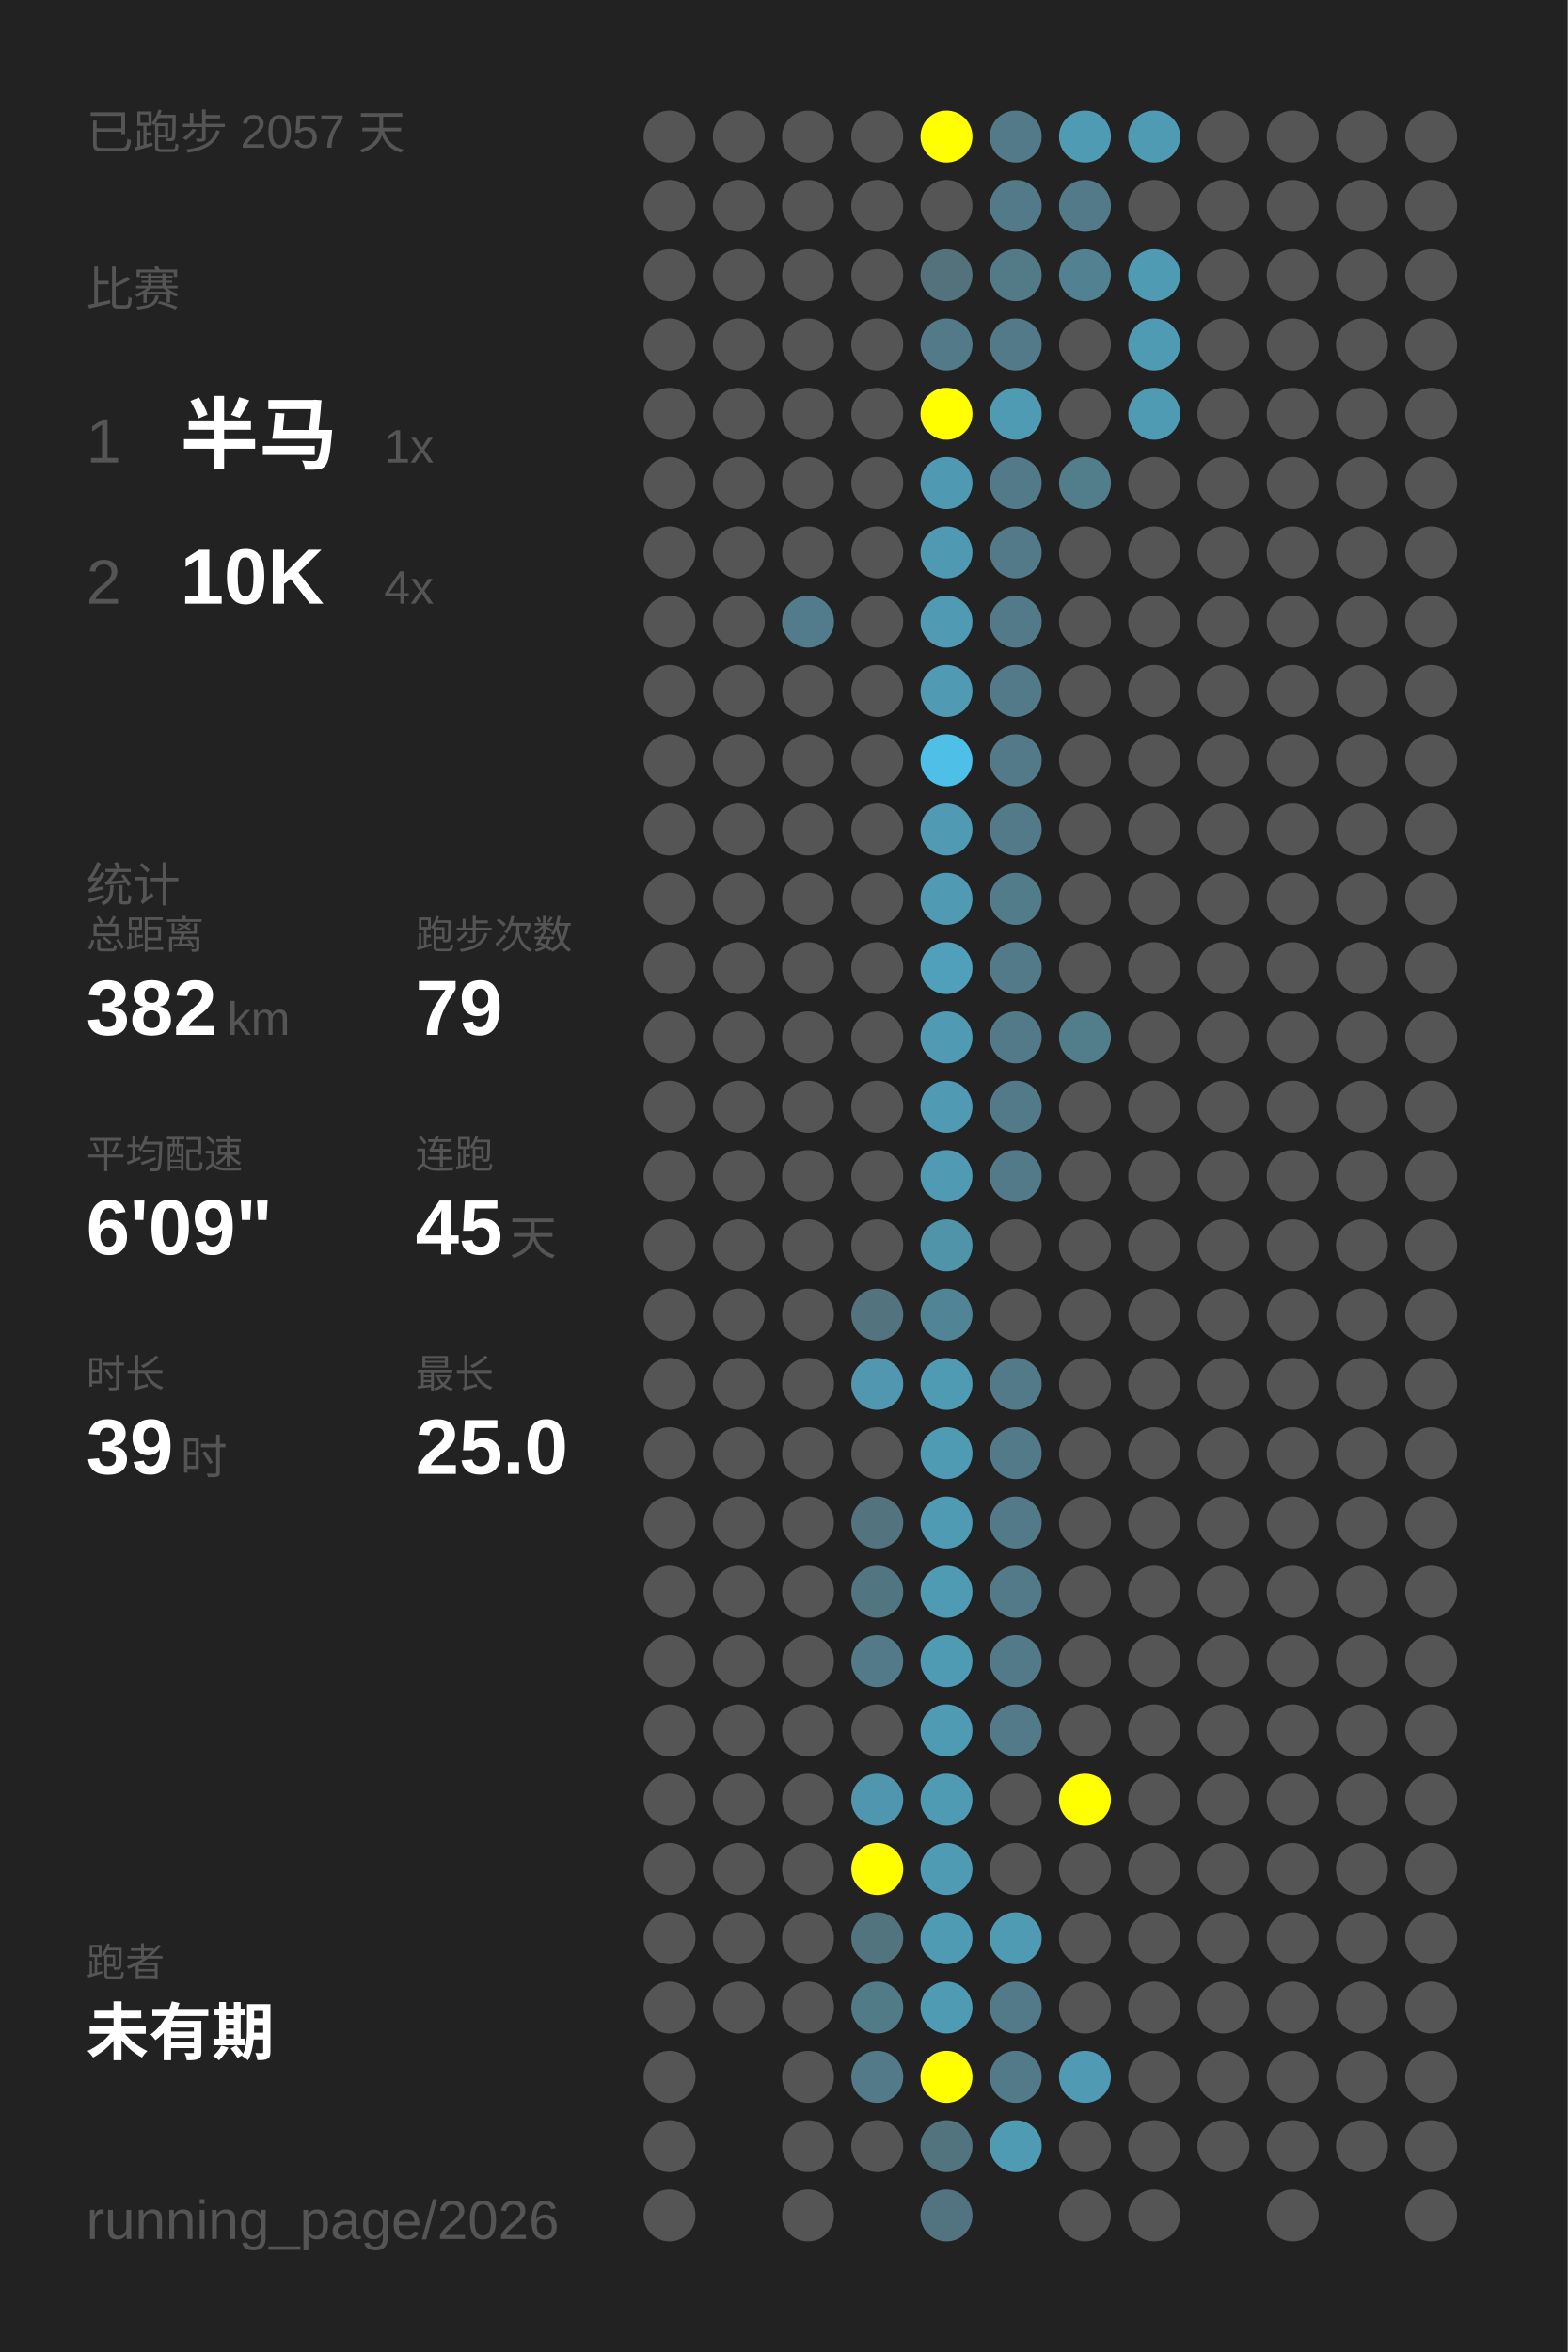
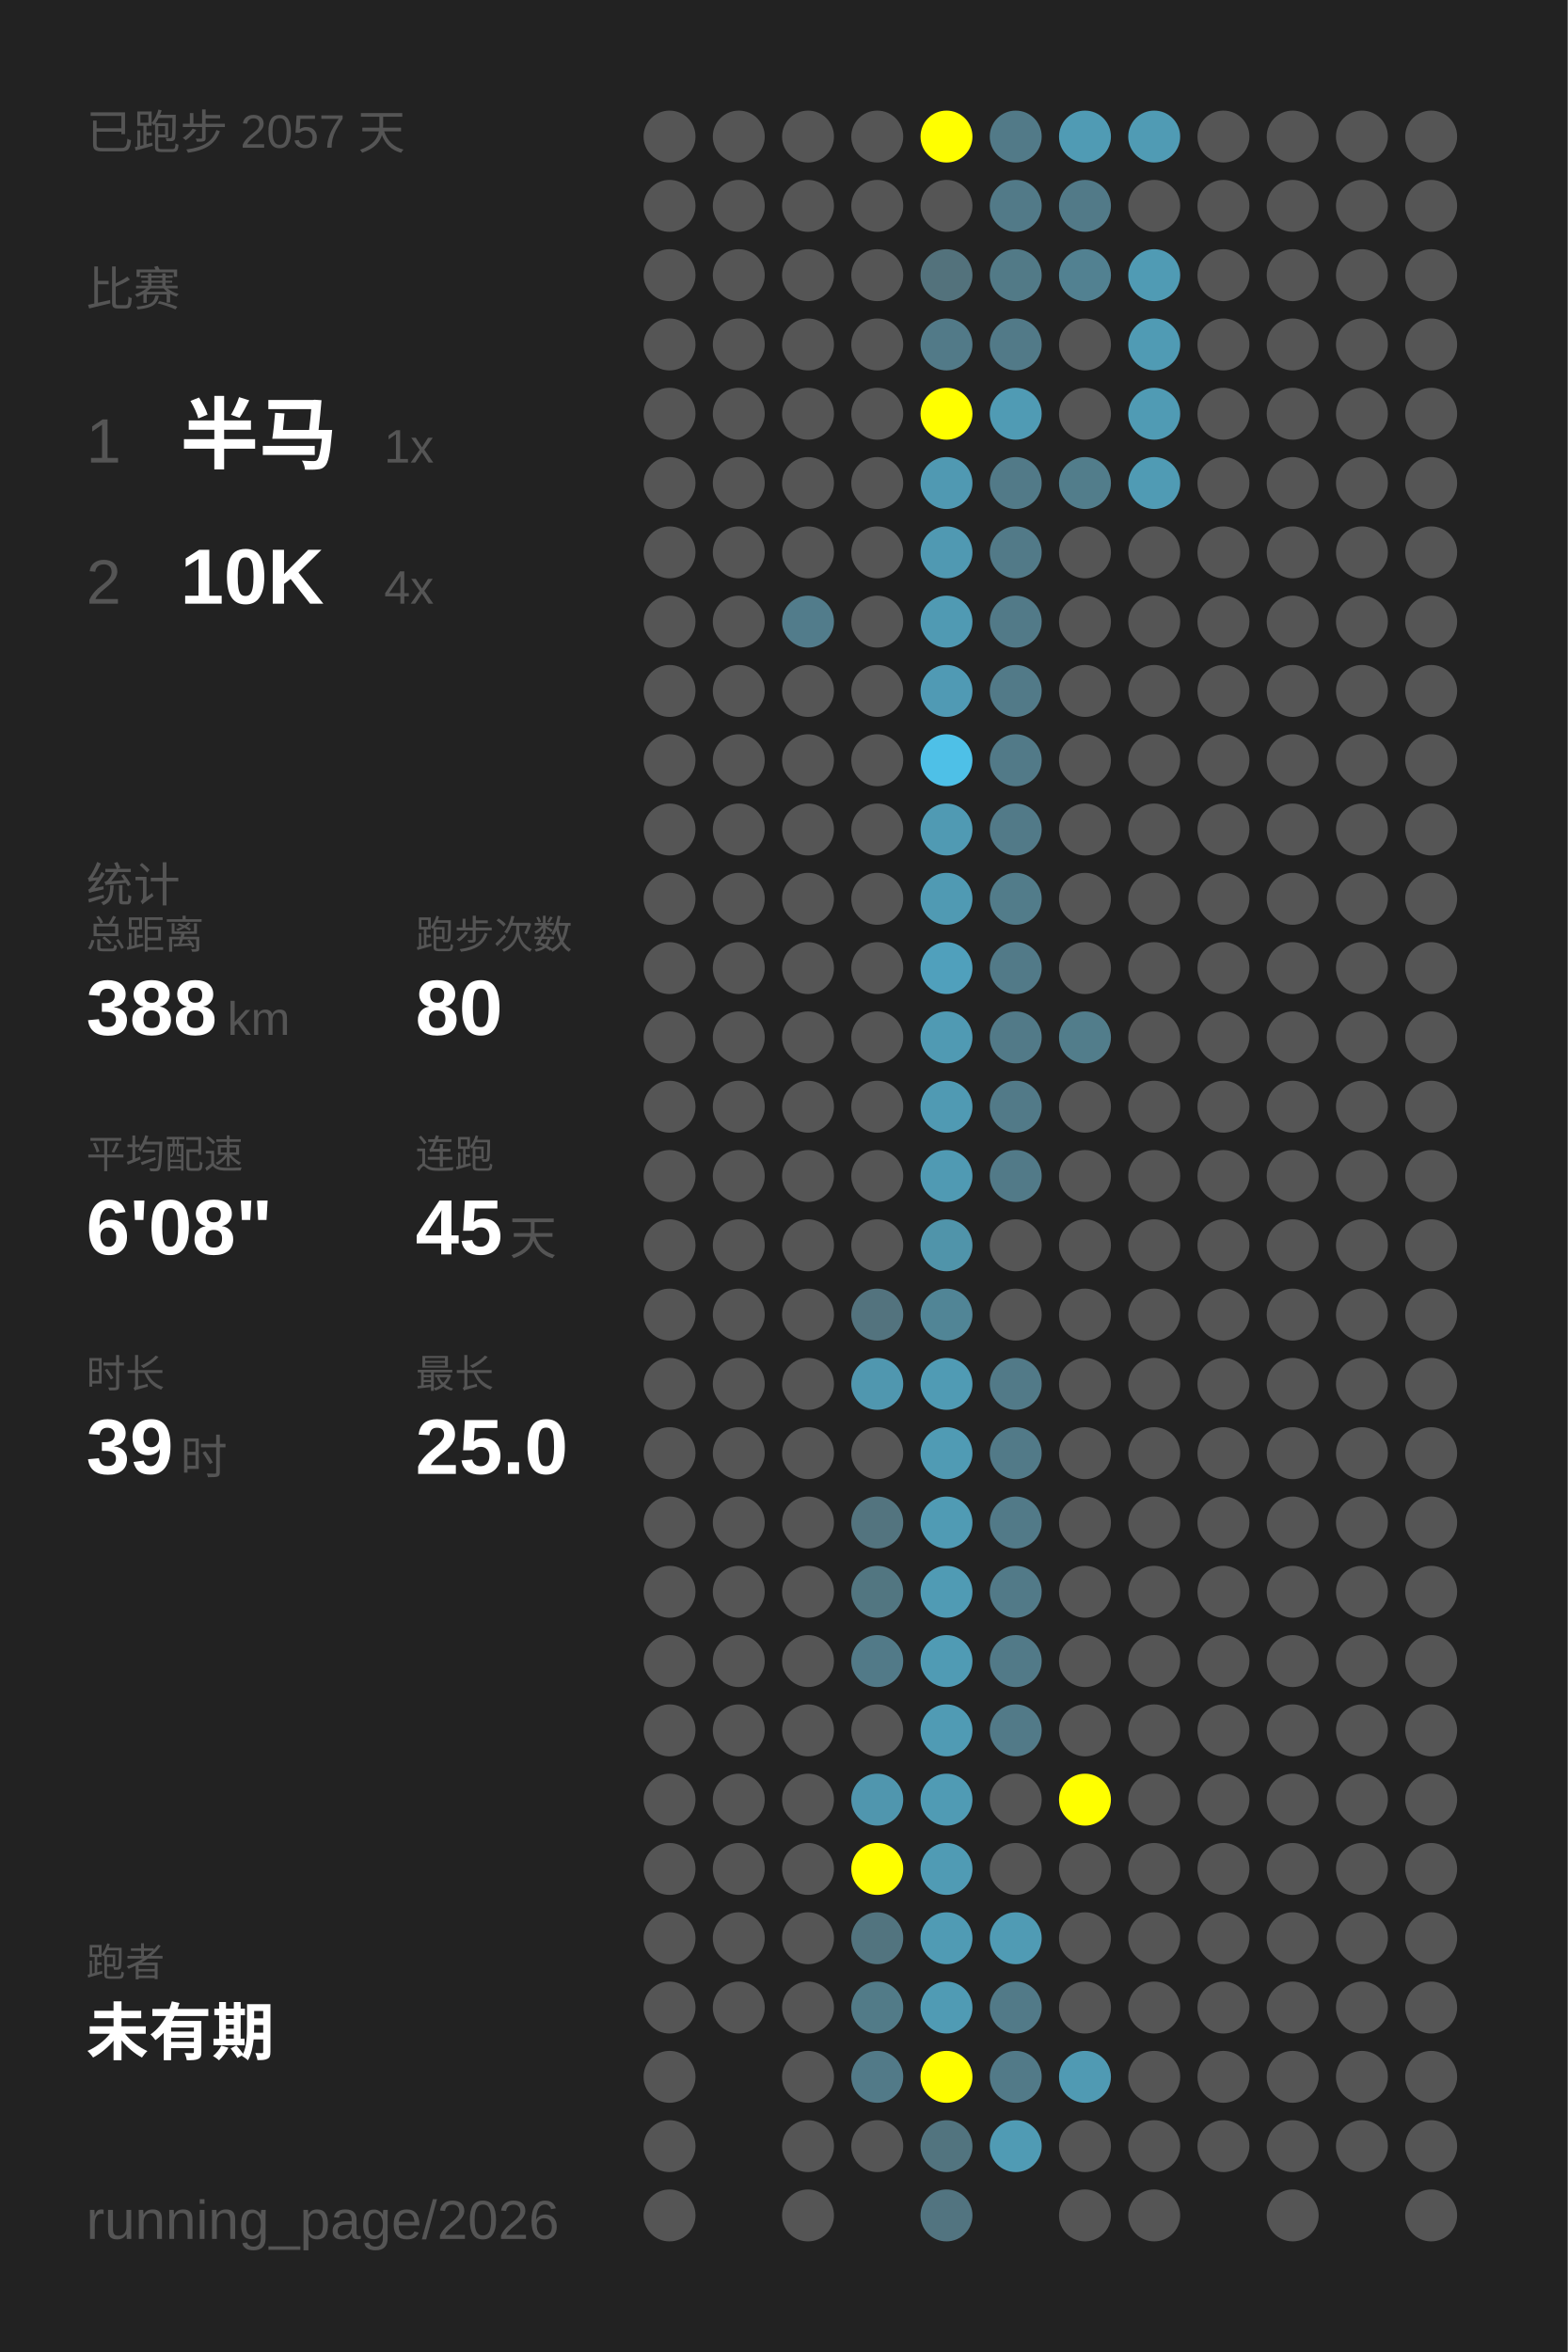
<svg xmlns="http://www.w3.org/2000/svg" baseProfile="full" height="300mm" version="1.1" viewBox="0,0,200,300" width="200mm">
  <defs />
  <rect fill="#222222" height="300" width="200" x="0" y="0" />
  <text fill="#555555" style="font-size:6px; font-family:Arial;" x="11" y="19">已跑步 2057 天</text>
  <text fill="#555555" style="font-size:6px; font-family:Arial;" x="11" y="39">比赛</text>
  <text fill="#555555" style="font-size:8px; font-family:Arial;" x="11" y="59">1</text>
  <text fill="#FFFFFF" style="font-size:10px; font-family:Arial; font-weight:bold;" x="23" y="59">半马</text>
  <text fill="#555555" style="font-size:6px; font-family:Arial;" x="49" y="59">1x</text>
  <text fill="#555555" style="font-size:8px; font-family:Arial;" x="11" y="77">2</text>
  <text fill="#FFFFFF" style="font-size:10px; font-family:Arial; font-weight:bold;" x="23" y="77">10K</text>
  <text fill="#555555" style="font-size:6px; font-family:Arial;" x="49" y="77">4x</text>
  <text fill="#555555" style="font-size:6px; font-family:Arial;" x="11" y="115">统计</text>
  <text fill="#555555" style="font-size:5px; font-family:Arial;" x="11" y="121">总距离</text>
-   <text fill="#FFFFFF" style="font-size:10px; font-family:Arial; font-weight:bold;" x="11" y="132">382</text>
+   <text fill="#FFFFFF" style="font-size:10px; font-family:Arial; font-weight:bold;" x="11" y="132">388</text>
  <text fill="#555555" style="font-size:6px; font-family:Arial;" x="29" y="132">km</text>
  <text fill="#555555" style="font-size:5px; font-family:Arial;" x="53" y="121">跑步次数</text>
-   <text fill="#FFFFFF" style="font-size:10px; font-family:Arial; font-weight:bold;" x="53" y="132">79</text>
+   <text fill="#FFFFFF" style="font-size:10px; font-family:Arial; font-weight:bold;" x="53" y="132">80</text>
  <text fill="#555555" style="font-size:5px; font-family:Arial;" x="11" y="149">平均配速</text>
-   <text fill="#FFFFFF" style="font-size:10px; font-family:Arial; font-weight:bold;" x="11" y="160">6'09"</text>
+   <text fill="#FFFFFF" style="font-size:10px; font-family:Arial; font-weight:bold;" x="11" y="160">6'08"</text>
  <text fill="#555555" style="font-size:5px; font-family:Arial;" x="53" y="149">连跑</text>
  <text fill="#FFFFFF" style="font-size:10px; font-family:Arial; font-weight:bold;" x="53" y="160">45</text>
  <text fill="#555555" style="font-size:6px; font-family:Arial;" x="65" y="160">天</text>
  <text fill="#555555" style="font-size:5px; font-family:Arial;" x="11" y="177">时长</text>
  <text fill="#FFFFFF" style="font-size:10px; font-family:Arial; font-weight:bold;" x="11" y="188">39</text>
  <text fill="#555555" style="font-size:6px; font-family:Arial;" x="23" y="188">时</text>
  <text fill="#555555" style="font-size:5px; font-family:Arial;" x="53" y="177">最长</text>
  <text fill="#FFFFFF" style="font-size:10px; font-family:Arial; font-weight:bold;" x="53" y="188">25.0</text>
  <text fill="#555555" style="font-size:5px; font-family:Arial;" x="11" y="252.065">跑者</text>
  <text fill="#FFFFFF" style="font-size:8px; font-family:Arial; font-weight:bold;" x="11" y="262.065">未有期</text>
  <text fill="#555555" style="font-size:7px; font-family:Arial;" x="11" y="285.581">running_page/2026</text>
  <circle cx="85.417" cy="17.419" fill="#555555" r="3.312" />
  <circle cx="85.417" cy="26.258" fill="#555555" r="3.312" />
  <circle cx="85.417" cy="35.097" fill="#555555" r="3.312" />
  <circle cx="85.417" cy="43.935" fill="#555555" r="3.312" />
  <circle cx="85.417" cy="52.774" fill="#555555" r="3.312" />
  <circle cx="85.417" cy="61.613" fill="#555555" r="3.312" />
  <circle cx="85.417" cy="70.452" fill="#555555" r="3.312" />
  <circle cx="85.417" cy="79.29" fill="#555555" r="3.312" />
  <circle cx="85.417" cy="88.129" fill="#555555" r="3.312" />
  <circle cx="85.417" cy="96.968" fill="#555555" r="3.312" />
  <circle cx="85.417" cy="105.806" fill="#555555" r="3.312" />
  <circle cx="85.417" cy="114.645" fill="#555555" r="3.312" />
  <circle cx="85.417" cy="123.484" fill="#555555" r="3.312" />
  <circle cx="85.417" cy="132.323" fill="#555555" r="3.312" />
  <circle cx="85.417" cy="141.161" fill="#555555" r="3.312" />
  <circle cx="85.417" cy="150" fill="#555555" r="3.312" />
  <circle cx="85.417" cy="158.839" fill="#555555" r="3.312" />
  <circle cx="85.417" cy="167.677" fill="#555555" r="3.312" />
  <circle cx="85.417" cy="176.516" fill="#555555" r="3.312" />
  <circle cx="85.417" cy="185.355" fill="#555555" r="3.312" />
  <circle cx="85.417" cy="194.194" fill="#555555" r="3.312" />
  <circle cx="85.417" cy="203.032" fill="#555555" r="3.312" />
  <circle cx="85.417" cy="211.871" fill="#555555" r="3.312" />
  <circle cx="85.417" cy="220.71" fill="#555555" r="3.312" />
  <circle cx="85.417" cy="229.548" fill="#555555" r="3.312" />
  <circle cx="85.417" cy="238.387" fill="#555555" r="3.312" />
  <circle cx="85.417" cy="247.226" fill="#555555" r="3.312" />
  <circle cx="85.417" cy="256.065" fill="#555555" r="3.312" />
  <circle cx="85.417" cy="264.903" fill="#555555" r="3.312" />
  <circle cx="85.417" cy="273.742" fill="#555555" r="3.312" />
  <circle cx="85.417" cy="282.581" fill="#555555" r="3.312" />
  <circle cx="94.25" cy="17.419" fill="#555555" r="3.312" />
  <circle cx="94.25" cy="26.258" fill="#555555" r="3.312" />
  <circle cx="94.25" cy="35.097" fill="#555555" r="3.312" />
  <circle cx="94.25" cy="43.935" fill="#555555" r="3.312" />
  <circle cx="94.25" cy="52.774" fill="#555555" r="3.312" />
  <circle cx="94.25" cy="61.613" fill="#555555" r="3.312" />
  <circle cx="94.25" cy="70.452" fill="#555555" r="3.312" />
  <circle cx="94.25" cy="79.29" fill="#555555" r="3.312" />
  <circle cx="94.25" cy="88.129" fill="#555555" r="3.312" />
  <circle cx="94.25" cy="96.968" fill="#555555" r="3.312" />
  <circle cx="94.25" cy="105.806" fill="#555555" r="3.312" />
  <circle cx="94.25" cy="114.645" fill="#555555" r="3.312" />
  <circle cx="94.25" cy="123.484" fill="#555555" r="3.312" />
  <circle cx="94.25" cy="132.323" fill="#555555" r="3.312" />
  <circle cx="94.25" cy="141.161" fill="#555555" r="3.312" />
  <circle cx="94.25" cy="150" fill="#555555" r="3.312" />
  <circle cx="94.25" cy="158.839" fill="#555555" r="3.312" />
  <circle cx="94.25" cy="167.677" fill="#555555" r="3.312" />
  <circle cx="94.25" cy="176.516" fill="#555555" r="3.312" />
  <circle cx="94.25" cy="185.355" fill="#555555" r="3.312" />
  <circle cx="94.25" cy="194.194" fill="#555555" r="3.312" />
  <circle cx="94.25" cy="203.032" fill="#555555" r="3.312" />
  <circle cx="94.25" cy="211.871" fill="#555555" r="3.312" />
  <circle cx="94.25" cy="220.71" fill="#555555" r="3.312" />
  <circle cx="94.25" cy="229.548" fill="#555555" r="3.312" />
  <circle cx="94.25" cy="238.387" fill="#555555" r="3.312" />
  <circle cx="94.25" cy="247.226" fill="#555555" r="3.312" />
  <circle cx="94.25" cy="256.065" fill="#555555" r="3.312" />
  <circle cx="103.083" cy="17.419" fill="#555555" r="3.312" />
  <circle cx="103.083" cy="26.258" fill="#555555" r="3.312" />
  <circle cx="103.083" cy="35.097" fill="#555555" r="3.312" />
  <circle cx="103.083" cy="43.935" fill="#555555" r="3.312" />
  <circle cx="103.083" cy="52.774" fill="#555555" r="3.312" />
  <circle cx="103.083" cy="61.613" fill="#555555" r="3.312" />
  <circle cx="103.083" cy="70.452" fill="#555555" r="3.312" />
  <circle cx="103.083" cy="79.29" fill="#527c8b" r="3.312" />
  <circle cx="103.083" cy="88.129" fill="#555555" r="3.312" />
  <circle cx="103.083" cy="96.968" fill="#555555" r="3.312" />
  <circle cx="103.083" cy="105.806" fill="#555555" r="3.312" />
  <circle cx="103.083" cy="114.645" fill="#555555" r="3.312" />
  <circle cx="103.083" cy="123.484" fill="#555555" r="3.312" />
  <circle cx="103.083" cy="132.323" fill="#555555" r="3.312" />
  <circle cx="103.083" cy="141.161" fill="#555555" r="3.312" />
  <circle cx="103.083" cy="150" fill="#555555" r="3.312" />
  <circle cx="103.083" cy="158.839" fill="#555555" r="3.312" />
  <circle cx="103.083" cy="167.677" fill="#555555" r="3.312" />
  <circle cx="103.083" cy="176.516" fill="#555555" r="3.312" />
  <circle cx="103.083" cy="185.355" fill="#555555" r="3.312" />
  <circle cx="103.083" cy="194.194" fill="#555555" r="3.312" />
  <circle cx="103.083" cy="203.032" fill="#555555" r="3.312" />
  <circle cx="103.083" cy="211.871" fill="#555555" r="3.312" />
  <circle cx="103.083" cy="220.71" fill="#555555" r="3.312" />
  <circle cx="103.083" cy="229.548" fill="#555555" r="3.312" />
  <circle cx="103.083" cy="238.387" fill="#555555" r="3.312" />
  <circle cx="103.083" cy="247.226" fill="#555555" r="3.312" />
  <circle cx="103.083" cy="256.065" fill="#555555" r="3.312" />
  <circle cx="103.083" cy="264.903" fill="#555555" r="3.312" />
  <circle cx="103.083" cy="273.742" fill="#555555" r="3.312" />
  <circle cx="103.083" cy="282.581" fill="#555555" r="3.312" />
  <circle cx="111.917" cy="17.419" fill="#555555" r="3.312" />
  <circle cx="111.917" cy="26.258" fill="#555555" r="3.312" />
  <circle cx="111.917" cy="35.097" fill="#555555" r="3.312" />
  <circle cx="111.917" cy="43.935" fill="#555555" r="3.312" />
  <circle cx="111.917" cy="52.774" fill="#555555" r="3.312" />
  <circle cx="111.917" cy="61.613" fill="#555555" r="3.312" />
  <circle cx="111.917" cy="70.452" fill="#555555" r="3.312" />
  <circle cx="111.917" cy="79.29" fill="#555555" r="3.312" />
  <circle cx="111.917" cy="88.129" fill="#555555" r="3.312" />
  <circle cx="111.917" cy="96.968" fill="#555555" r="3.312" />
  <circle cx="111.917" cy="105.806" fill="#555555" r="3.312" />
  <circle cx="111.917" cy="114.645" fill="#555555" r="3.312" />
  <circle cx="111.917" cy="123.484" fill="#555555" r="3.312" />
  <circle cx="111.917" cy="132.323" fill="#555555" r="3.312" />
  <circle cx="111.917" cy="141.161" fill="#555555" r="3.312" />
  <circle cx="111.917" cy="150" fill="#555555" r="3.312" />
  <circle cx="111.917" cy="158.839" fill="#555555" r="3.312" />
  <circle cx="111.917" cy="167.677" fill="#53737e" r="3.312" />
  <circle cx="111.917" cy="176.516" fill="#5097af" r="3.312" />
  <circle cx="111.917" cy="185.355" fill="#555555" r="3.312" />
  <circle cx="111.917" cy="194.194" fill="#53747f" r="3.312" />
  <circle cx="111.917" cy="203.032" fill="#527681" r="3.312" />
  <circle cx="111.917" cy="211.871" fill="#527a88" r="3.312" />
  <circle cx="111.917" cy="220.71" fill="#555555" r="3.312" />
  <circle cx="111.917" cy="229.548" fill="#5096ae" r="3.312" />
  <circle cx="111.917" cy="238.387" fill="#FFFF00" r="3.312" />
  <circle cx="111.917" cy="247.226" fill="#52747f" r="3.312" />
  <circle cx="111.917" cy="256.065" fill="#527b88" r="3.312" />
  <circle cx="111.917" cy="264.903" fill="#527a88" r="3.312" />
  <circle cx="111.917" cy="273.742" fill="#555555" r="3.312" />
  <circle cx="120.75" cy="17.419" fill="#FFFF00" r="3.312" />
  <circle cx="120.75" cy="26.258" fill="#555555" r="3.312" />
  <circle cx="120.75" cy="35.097" fill="#53727c" r="3.312" />
  <circle cx="120.75" cy="43.935" fill="#527a88" r="3.312" />
  <circle cx="120.75" cy="52.774" fill="#FFFF00" r="3.312" />
  <circle cx="120.75" cy="61.613" fill="#5099b2" r="3.312" />
  <circle cx="120.75" cy="70.452" fill="#5099b2" r="3.312" />
  <circle cx="120.75" cy="79.29" fill="#509ab3" r="3.312" />
  <circle cx="120.75" cy="88.129" fill="#509ab4" r="3.312" />
  <circle cx="120.75" cy="96.968" fill="#4ec0e7" r="3.312" />
  <circle cx="120.75" cy="105.806" fill="#509ab3" r="3.312" />
  <circle cx="120.75" cy="114.645" fill="#509ab3" r="3.312" />
  <circle cx="120.75" cy="123.484" fill="#50a0bc" r="3.312" />
  <circle cx="120.75" cy="132.323" fill="#509ab3" r="3.312" />
  <circle cx="120.75" cy="141.161" fill="#509ab3" r="3.312" />
  <circle cx="120.75" cy="150" fill="#509ab3" r="3.312" />
  <circle cx="120.75" cy="158.839" fill="#5094aa" r="3.312" />
  <circle cx="120.75" cy="167.677" fill="#518596" r="3.312" />
  <circle cx="120.75" cy="176.516" fill="#509bb4" r="3.312" />
  <circle cx="120.75" cy="185.355" fill="#509bb4" r="3.312" />
  <circle cx="120.75" cy="194.194" fill="#509bb4" r="3.312" />
  <circle cx="120.75" cy="203.032" fill="#509bb4" r="3.312" />
  <circle cx="120.75" cy="211.871" fill="#509bb4" r="3.312" />
  <circle cx="120.75" cy="220.71" fill="#509bb4" r="3.312" />
  <circle cx="120.75" cy="229.548" fill="#509bb4" r="3.312" />
  <circle cx="120.75" cy="238.387" fill="#509bb4" r="3.312" />
  <circle cx="120.75" cy="247.226" fill="#509bb4" r="3.312" />
  <circle cx="120.75" cy="256.065" fill="#509bb4" r="3.312" />
  <circle cx="120.75" cy="264.903" fill="#FFFF00" r="3.312" />
  <circle cx="120.75" cy="273.742" fill="#52747f" r="3.312" />
  <circle cx="120.75" cy="282.581" fill="#527480" r="3.312" />
  <circle cx="129.583" cy="17.419" fill="#527a88" r="3.312" />
  <circle cx="129.583" cy="26.258" fill="#527a88" r="3.312" />
  <circle cx="129.583" cy="35.097" fill="#527a87" r="3.312" />
  <circle cx="129.583" cy="43.935" fill="#527a88" r="3.312" />
  <circle cx="129.583" cy="52.774" fill="#509bb4" r="3.312" />
  <circle cx="129.583" cy="61.613" fill="#527a88" r="3.312" />
  <circle cx="129.583" cy="70.452" fill="#527a88" r="3.312" />
  <circle cx="129.583" cy="79.29" fill="#527a88" r="3.312" />
  <circle cx="129.583" cy="88.129" fill="#527a88" r="3.312" />
  <circle cx="129.583" cy="96.968" fill="#527a88" r="3.312" />
  <circle cx="129.583" cy="105.806" fill="#527a88" r="3.312" />
  <circle cx="129.583" cy="114.645" fill="#527c8a" r="3.312" />
  <circle cx="129.583" cy="123.484" fill="#527a88" r="3.312" />
  <circle cx="129.583" cy="132.323" fill="#527a88" r="3.312" />
  <circle cx="129.583" cy="141.161" fill="#527a88" r="3.312" />
  <circle cx="129.583" cy="150" fill="#527a88" r="3.312" />
  <circle cx="129.583" cy="158.839" fill="#555555" r="3.312" />
  <circle cx="129.583" cy="167.677" fill="#555555" r="3.312" />
  <circle cx="129.583" cy="176.516" fill="#527a88" r="3.312" />
  <circle cx="129.583" cy="185.355" fill="#527a88" r="3.312" />
  <circle cx="129.583" cy="194.194" fill="#527a88" r="3.312" />
  <circle cx="129.583" cy="203.032" fill="#527a88" r="3.312" />
  <circle cx="129.583" cy="211.871" fill="#527a88" r="3.312" />
  <circle cx="129.583" cy="220.71" fill="#527a88" r="3.312" />
  <circle cx="129.583" cy="229.548" fill="#555555" r="3.312" />
  <circle cx="129.583" cy="238.387" fill="#555555" r="3.312" />
  <circle cx="129.583" cy="247.226" fill="#509bb4" r="3.312" />
  <circle cx="129.583" cy="256.065" fill="#527a88" r="3.312" />
  <circle cx="129.583" cy="264.903" fill="#527a88" r="3.312" />
  <circle cx="129.583" cy="273.742" fill="#509bb4" r="3.312" />
  <circle cx="138.417" cy="17.419" fill="#509bb4" r="3.312" />
  <circle cx="138.417" cy="26.258" fill="#527a88" r="3.312" />
  <circle cx="138.417" cy="35.097" fill="#528191" r="3.312" />
  <circle cx="138.417" cy="43.935" fill="#555555" r="3.312" />
  <circle cx="138.417" cy="52.774" fill="#555555" r="3.312" />
  <circle cx="138.417" cy="61.613" fill="#527d8b" r="3.312" />
  <circle cx="138.417" cy="70.452" fill="#555555" r="3.312" />
  <circle cx="138.417" cy="79.29" fill="#555555" r="3.312" />
  <circle cx="138.417" cy="88.129" fill="#555555" r="3.312" />
  <circle cx="138.417" cy="96.968" fill="#555555" r="3.312" />
  <circle cx="138.417" cy="105.806" fill="#555555" r="3.312" />
  <circle cx="138.417" cy="114.645" fill="#555555" r="3.312" />
  <circle cx="138.417" cy="123.484" fill="#555555" r="3.312" />
  <circle cx="138.417" cy="132.323" fill="#527d8b" r="3.312" />
  <circle cx="138.417" cy="141.161" fill="#555555" r="3.312" />
  <circle cx="138.417" cy="150" fill="#555555" r="3.312" />
  <circle cx="138.417" cy="158.839" fill="#555555" r="3.312" />
  <circle cx="138.417" cy="167.677" fill="#555555" r="3.312" />
  <circle cx="138.417" cy="176.516" fill="#555555" r="3.312" />
  <circle cx="138.417" cy="185.355" fill="#555555" r="3.312" />
  <circle cx="138.417" cy="194.194" fill="#555555" r="3.312" />
  <circle cx="138.417" cy="203.032" fill="#555555" r="3.312" />
  <circle cx="138.417" cy="211.871" fill="#555555" r="3.312" />
  <circle cx="138.417" cy="220.71" fill="#555555" r="3.312" />
  <circle cx="138.417" cy="229.548" fill="#FFFF00" r="3.312" />
  <circle cx="138.417" cy="238.387" fill="#555555" r="3.312" />
  <circle cx="138.417" cy="247.226" fill="#555555" r="3.312" />
  <circle cx="138.417" cy="256.065" fill="#555555" r="3.312" />
  <circle cx="138.417" cy="264.903" fill="#509ab3" r="3.312" />
  <circle cx="138.417" cy="273.742" fill="#555555" r="3.312" />
  <circle cx="138.417" cy="282.581" fill="#555555" r="3.312" />
  <circle cx="147.25" cy="17.419" fill="#509bb4" r="3.312" />
  <circle cx="147.25" cy="26.258" fill="#555555" r="3.312" />
  <circle cx="147.25" cy="35.097" fill="#509bb4" r="3.312" />
  <circle cx="147.25" cy="43.935" fill="#509bb4" r="3.312" />
  <circle cx="147.25" cy="52.774" fill="#509bb4" r="3.312" />
-   <circle cx="147.25" cy="61.613" fill="#555555" r="3.312" />
+   <circle cx="147.25" cy="61.613" fill="#509bb4" r="3.312" />
  <circle cx="147.25" cy="70.452" fill="#555555" r="3.312" />
  <circle cx="147.25" cy="79.29" fill="#555555" r="3.312" />
  <circle cx="147.25" cy="88.129" fill="#555555" r="3.312" />
  <circle cx="147.25" cy="96.968" fill="#555555" r="3.312" />
  <circle cx="147.25" cy="105.806" fill="#555555" r="3.312" />
  <circle cx="147.25" cy="114.645" fill="#555555" r="3.312" />
  <circle cx="147.25" cy="123.484" fill="#555555" r="3.312" />
  <circle cx="147.25" cy="132.323" fill="#555555" r="3.312" />
  <circle cx="147.25" cy="141.161" fill="#555555" r="3.312" />
  <circle cx="147.25" cy="150" fill="#555555" r="3.312" />
  <circle cx="147.25" cy="158.839" fill="#555555" r="3.312" />
  <circle cx="147.25" cy="167.677" fill="#555555" r="3.312" />
  <circle cx="147.25" cy="176.516" fill="#555555" r="3.312" />
  <circle cx="147.25" cy="185.355" fill="#555555" r="3.312" />
  <circle cx="147.25" cy="194.194" fill="#555555" r="3.312" />
  <circle cx="147.25" cy="203.032" fill="#555555" r="3.312" />
  <circle cx="147.25" cy="211.871" fill="#555555" r="3.312" />
  <circle cx="147.25" cy="220.71" fill="#555555" r="3.312" />
  <circle cx="147.25" cy="229.548" fill="#555555" r="3.312" />
  <circle cx="147.25" cy="238.387" fill="#555555" r="3.312" />
  <circle cx="147.25" cy="247.226" fill="#555555" r="3.312" />
  <circle cx="147.25" cy="256.065" fill="#555555" r="3.312" />
  <circle cx="147.25" cy="264.903" fill="#555555" r="3.312" />
  <circle cx="147.25" cy="273.742" fill="#555555" r="3.312" />
  <circle cx="147.25" cy="282.581" fill="#555555" r="3.312" />
  <circle cx="156.083" cy="17.419" fill="#555555" r="3.312" />
  <circle cx="156.083" cy="26.258" fill="#555555" r="3.312" />
  <circle cx="156.083" cy="35.097" fill="#555555" r="3.312" />
  <circle cx="156.083" cy="43.935" fill="#555555" r="3.312" />
  <circle cx="156.083" cy="52.774" fill="#555555" r="3.312" />
  <circle cx="156.083" cy="61.613" fill="#555555" r="3.312" />
  <circle cx="156.083" cy="70.452" fill="#555555" r="3.312" />
  <circle cx="156.083" cy="79.29" fill="#555555" r="3.312" />
  <circle cx="156.083" cy="88.129" fill="#555555" r="3.312" />
  <circle cx="156.083" cy="96.968" fill="#555555" r="3.312" />
  <circle cx="156.083" cy="105.806" fill="#555555" r="3.312" />
  <circle cx="156.083" cy="114.645" fill="#555555" r="3.312" />
  <circle cx="156.083" cy="123.484" fill="#555555" r="3.312" />
  <circle cx="156.083" cy="132.323" fill="#555555" r="3.312" />
  <circle cx="156.083" cy="141.161" fill="#555555" r="3.312" />
  <circle cx="156.083" cy="150" fill="#555555" r="3.312" />
  <circle cx="156.083" cy="158.839" fill="#555555" r="3.312" />
  <circle cx="156.083" cy="167.677" fill="#555555" r="3.312" />
  <circle cx="156.083" cy="176.516" fill="#555555" r="3.312" />
  <circle cx="156.083" cy="185.355" fill="#555555" r="3.312" />
  <circle cx="156.083" cy="194.194" fill="#555555" r="3.312" />
  <circle cx="156.083" cy="203.032" fill="#555555" r="3.312" />
  <circle cx="156.083" cy="211.871" fill="#555555" r="3.312" />
  <circle cx="156.083" cy="220.71" fill="#555555" r="3.312" />
  <circle cx="156.083" cy="229.548" fill="#555555" r="3.312" />
  <circle cx="156.083" cy="238.387" fill="#555555" r="3.312" />
  <circle cx="156.083" cy="247.226" fill="#555555" r="3.312" />
  <circle cx="156.083" cy="256.065" fill="#555555" r="3.312" />
  <circle cx="156.083" cy="264.903" fill="#555555" r="3.312" />
  <circle cx="156.083" cy="273.742" fill="#555555" r="3.312" />
  <circle cx="164.917" cy="17.419" fill="#555555" r="3.312" />
  <circle cx="164.917" cy="26.258" fill="#555555" r="3.312" />
  <circle cx="164.917" cy="35.097" fill="#555555" r="3.312" />
  <circle cx="164.917" cy="43.935" fill="#555555" r="3.312" />
  <circle cx="164.917" cy="52.774" fill="#555555" r="3.312" />
  <circle cx="164.917" cy="61.613" fill="#555555" r="3.312" />
  <circle cx="164.917" cy="70.452" fill="#555555" r="3.312" />
  <circle cx="164.917" cy="79.29" fill="#555555" r="3.312" />
  <circle cx="164.917" cy="88.129" fill="#555555" r="3.312" />
  <circle cx="164.917" cy="96.968" fill="#555555" r="3.312" />
  <circle cx="164.917" cy="105.806" fill="#555555" r="3.312" />
  <circle cx="164.917" cy="114.645" fill="#555555" r="3.312" />
  <circle cx="164.917" cy="123.484" fill="#555555" r="3.312" />
  <circle cx="164.917" cy="132.323" fill="#555555" r="3.312" />
  <circle cx="164.917" cy="141.161" fill="#555555" r="3.312" />
  <circle cx="164.917" cy="150" fill="#555555" r="3.312" />
  <circle cx="164.917" cy="158.839" fill="#555555" r="3.312" />
  <circle cx="164.917" cy="167.677" fill="#555555" r="3.312" />
  <circle cx="164.917" cy="176.516" fill="#555555" r="3.312" />
  <circle cx="164.917" cy="185.355" fill="#555555" r="3.312" />
  <circle cx="164.917" cy="194.194" fill="#555555" r="3.312" />
  <circle cx="164.917" cy="203.032" fill="#555555" r="3.312" />
  <circle cx="164.917" cy="211.871" fill="#555555" r="3.312" />
  <circle cx="164.917" cy="220.71" fill="#555555" r="3.312" />
  <circle cx="164.917" cy="229.548" fill="#555555" r="3.312" />
  <circle cx="164.917" cy="238.387" fill="#555555" r="3.312" />
  <circle cx="164.917" cy="247.226" fill="#555555" r="3.312" />
  <circle cx="164.917" cy="256.065" fill="#555555" r="3.312" />
  <circle cx="164.917" cy="264.903" fill="#555555" r="3.312" />
  <circle cx="164.917" cy="273.742" fill="#555555" r="3.312" />
  <circle cx="164.917" cy="282.581" fill="#555555" r="3.312" />
  <circle cx="173.75" cy="17.419" fill="#555555" r="3.312" />
  <circle cx="173.75" cy="26.258" fill="#555555" r="3.312" />
  <circle cx="173.75" cy="35.097" fill="#555555" r="3.312" />
  <circle cx="173.75" cy="43.935" fill="#555555" r="3.312" />
  <circle cx="173.75" cy="52.774" fill="#555555" r="3.312" />
  <circle cx="173.75" cy="61.613" fill="#555555" r="3.312" />
  <circle cx="173.75" cy="70.452" fill="#555555" r="3.312" />
  <circle cx="173.75" cy="79.29" fill="#555555" r="3.312" />
  <circle cx="173.75" cy="88.129" fill="#555555" r="3.312" />
  <circle cx="173.75" cy="96.968" fill="#555555" r="3.312" />
  <circle cx="173.75" cy="105.806" fill="#555555" r="3.312" />
  <circle cx="173.75" cy="114.645" fill="#555555" r="3.312" />
  <circle cx="173.75" cy="123.484" fill="#555555" r="3.312" />
  <circle cx="173.75" cy="132.323" fill="#555555" r="3.312" />
  <circle cx="173.75" cy="141.161" fill="#555555" r="3.312" />
  <circle cx="173.75" cy="150" fill="#555555" r="3.312" />
  <circle cx="173.75" cy="158.839" fill="#555555" r="3.312" />
  <circle cx="173.75" cy="167.677" fill="#555555" r="3.312" />
  <circle cx="173.75" cy="176.516" fill="#555555" r="3.312" />
  <circle cx="173.75" cy="185.355" fill="#555555" r="3.312" />
  <circle cx="173.75" cy="194.194" fill="#555555" r="3.312" />
  <circle cx="173.75" cy="203.032" fill="#555555" r="3.312" />
  <circle cx="173.75" cy="211.871" fill="#555555" r="3.312" />
  <circle cx="173.75" cy="220.71" fill="#555555" r="3.312" />
  <circle cx="173.75" cy="229.548" fill="#555555" r="3.312" />
  <circle cx="173.75" cy="238.387" fill="#555555" r="3.312" />
  <circle cx="173.75" cy="247.226" fill="#555555" r="3.312" />
  <circle cx="173.75" cy="256.065" fill="#555555" r="3.312" />
  <circle cx="173.75" cy="264.903" fill="#555555" r="3.312" />
  <circle cx="173.75" cy="273.742" fill="#555555" r="3.312" />
  <circle cx="182.583" cy="17.419" fill="#555555" r="3.312" />
  <circle cx="182.583" cy="26.258" fill="#555555" r="3.312" />
  <circle cx="182.583" cy="35.097" fill="#555555" r="3.312" />
  <circle cx="182.583" cy="43.935" fill="#555555" r="3.312" />
  <circle cx="182.583" cy="52.774" fill="#555555" r="3.312" />
  <circle cx="182.583" cy="61.613" fill="#555555" r="3.312" />
  <circle cx="182.583" cy="70.452" fill="#555555" r="3.312" />
  <circle cx="182.583" cy="79.29" fill="#555555" r="3.312" />
  <circle cx="182.583" cy="88.129" fill="#555555" r="3.312" />
  <circle cx="182.583" cy="96.968" fill="#555555" r="3.312" />
  <circle cx="182.583" cy="105.806" fill="#555555" r="3.312" />
  <circle cx="182.583" cy="114.645" fill="#555555" r="3.312" />
  <circle cx="182.583" cy="123.484" fill="#555555" r="3.312" />
  <circle cx="182.583" cy="132.323" fill="#555555" r="3.312" />
  <circle cx="182.583" cy="141.161" fill="#555555" r="3.312" />
  <circle cx="182.583" cy="150" fill="#555555" r="3.312" />
  <circle cx="182.583" cy="158.839" fill="#555555" r="3.312" />
  <circle cx="182.583" cy="167.677" fill="#555555" r="3.312" />
  <circle cx="182.583" cy="176.516" fill="#555555" r="3.312" />
  <circle cx="182.583" cy="185.355" fill="#555555" r="3.312" />
  <circle cx="182.583" cy="194.194" fill="#555555" r="3.312" />
  <circle cx="182.583" cy="203.032" fill="#555555" r="3.312" />
  <circle cx="182.583" cy="211.871" fill="#555555" r="3.312" />
  <circle cx="182.583" cy="220.71" fill="#555555" r="3.312" />
  <circle cx="182.583" cy="229.548" fill="#555555" r="3.312" />
  <circle cx="182.583" cy="238.387" fill="#555555" r="3.312" />
  <circle cx="182.583" cy="247.226" fill="#555555" r="3.312" />
  <circle cx="182.583" cy="256.065" fill="#555555" r="3.312" />
  <circle cx="182.583" cy="264.903" fill="#555555" r="3.312" />
  <circle cx="182.583" cy="273.742" fill="#555555" r="3.312" />
  <circle cx="182.583" cy="282.581" fill="#555555" r="3.312" />
</svg>
